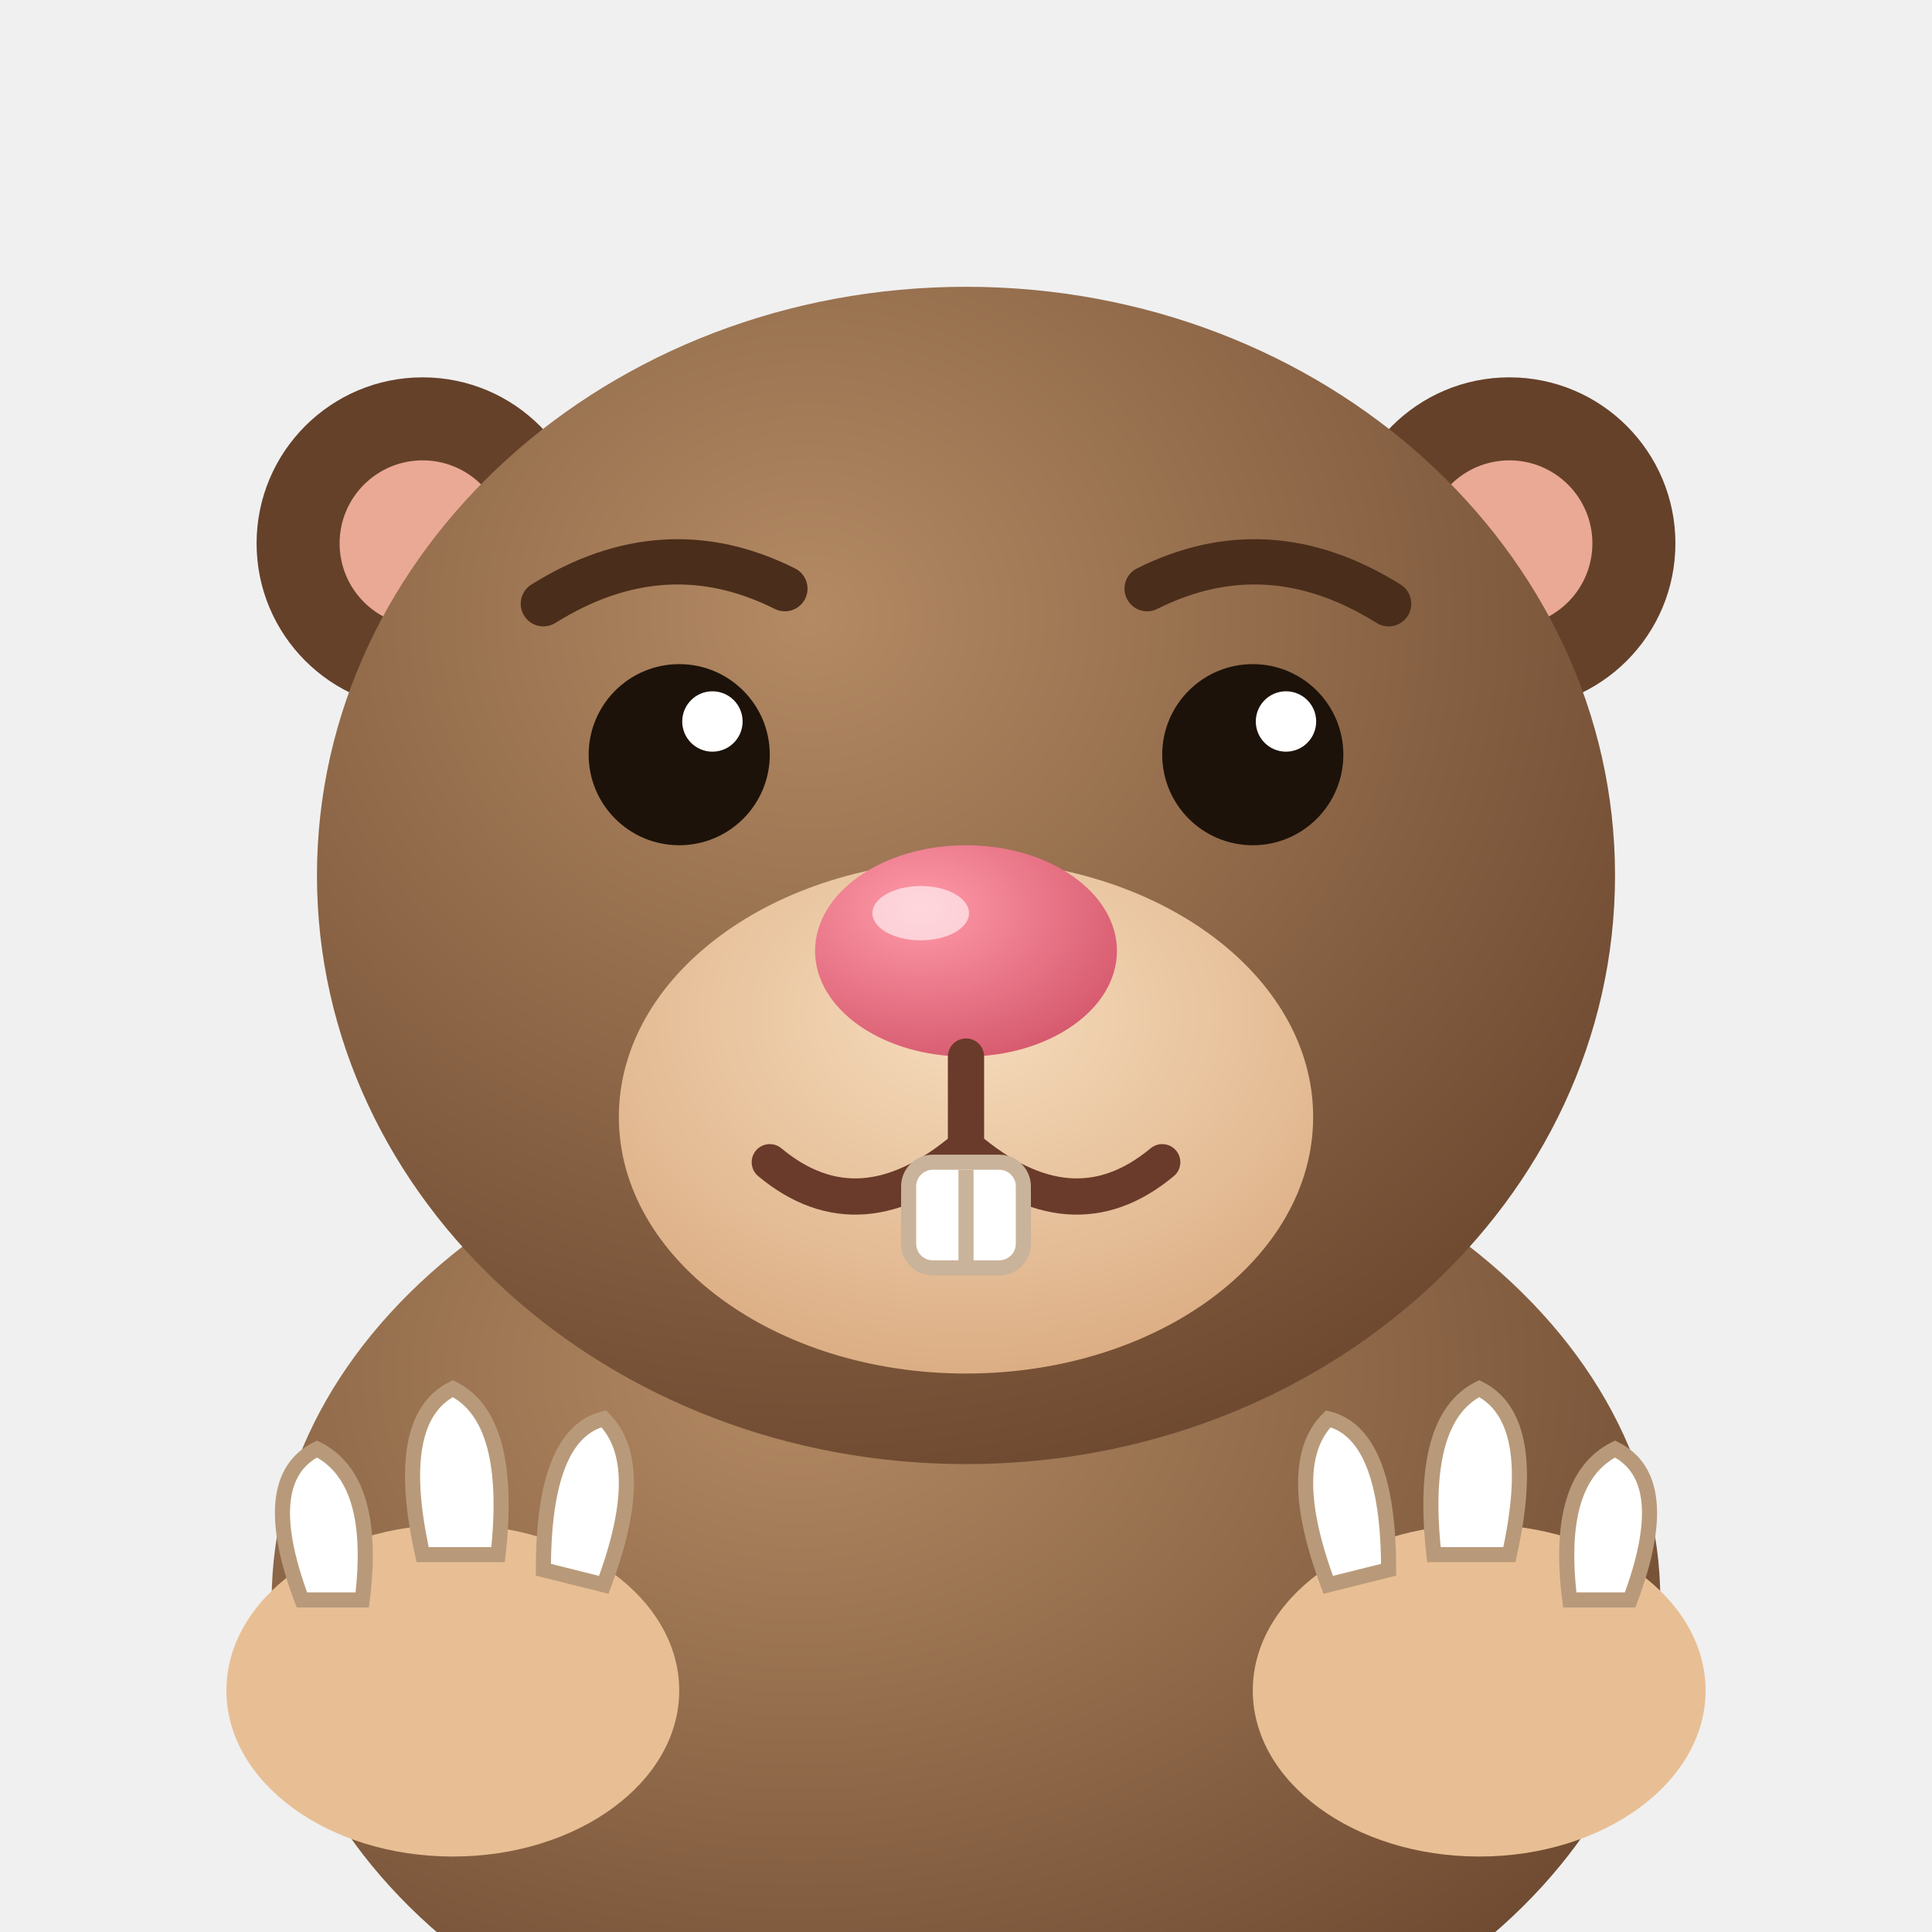
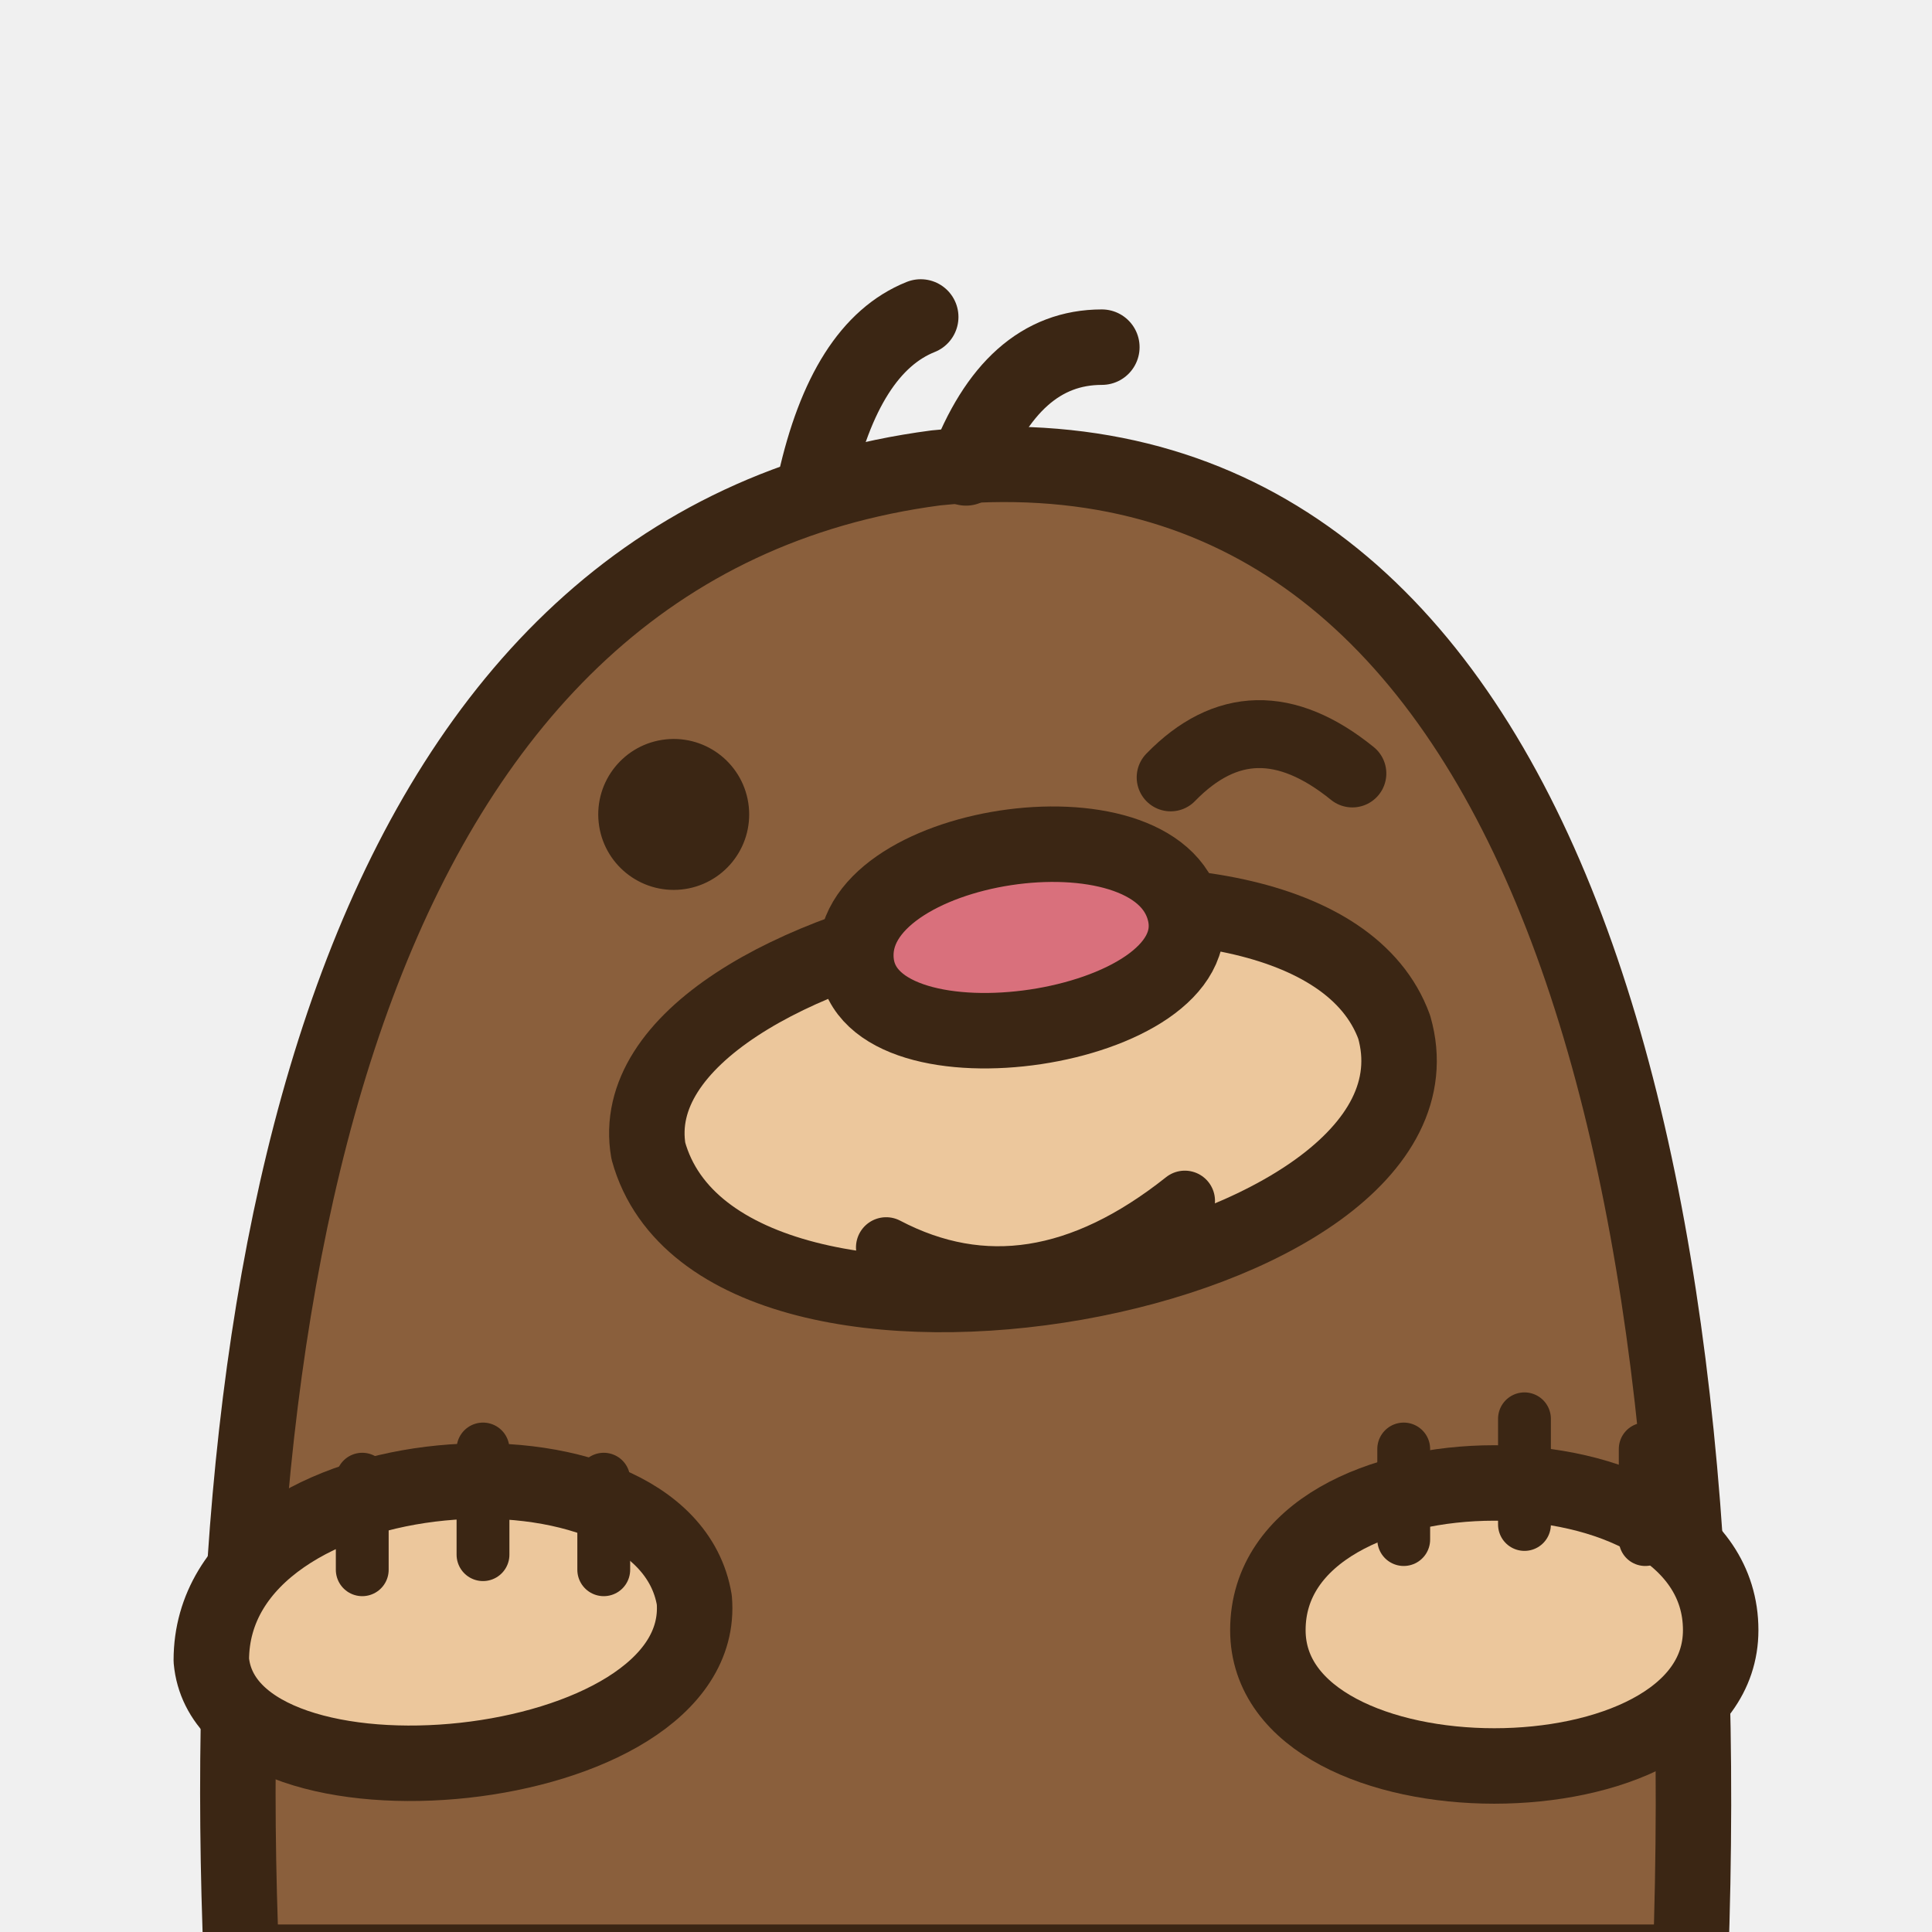
<svg xmlns="http://www.w3.org/2000/svg" viewBox="0 0 128 128">
-   <defs>
-     <radialGradient id="fur" cx="38%" cy="28%" r="85%">
-       <stop offset="0" stop-color="#b38a63" />
-       <stop offset="1" stop-color="#65412a" />
-     </radialGradient>
-     <radialGradient id="muz" cx="50%" cy="30%" r="80%">
-       <stop offset="0" stop-color="#f6dcbc" />
-       <stop offset="1" stop-color="#d8a77c" />
-     </radialGradient>
-     <radialGradient id="nose" cx="35%" cy="30%" r="80%">
-       <stop offset="0" stop-color="#ff9aa8" />
-       <stop offset="1" stop-color="#d4566b" />
-     </radialGradient>
-   </defs>
-   <ellipse cx="64" cy="106" rx="46" ry="34" fill="url(#fur)" />
-   <circle cx="28" cy="36" r="11" fill="#65412a" />
-   <circle cx="28" cy="36" r="5.5" fill="#eaa994" />
-   <circle cx="100" cy="36" r="11" fill="#65412a" />
-   <circle cx="100" cy="36" r="5.5" fill="#eaa994" />
-   <ellipse cx="64" cy="58" rx="43" ry="39" fill="url(#fur)" />
-   <ellipse cx="64" cy="74" rx="23" ry="17" fill="url(#muz)" />
-   <ellipse cx="64" cy="63" rx="10" ry="7" fill="url(#nose)" />
-   <ellipse cx="61" cy="60.5" rx="3.2" ry="1.8" fill="#fff" opacity=".6" />
-   <path d="M64 70 V76 M64 76 Q57 82 51 77 M64 76 Q71 82 77 77" fill="none" stroke="#6a3a2a" stroke-width="2.4" stroke-linecap="round" />
-   <rect x="60.2" y="77" width="7.6" height="7" rx="1.6" fill="#fff" stroke="#c9b39a" stroke-width="1" />
-   <line x1="64" y1="77.5" x2="64" y2="84" stroke="#c9b39a" stroke-width="1" />
-   <circle cx="45" cy="50" r="6" fill="#1c1209" />
-   <circle cx="83" cy="50" r="6" fill="#1c1209" />
-   <circle cx="47.2" cy="47.8" r="2" fill="#fff" />
-   <circle cx="85.2" cy="47.8" r="2" fill="#fff" />
-   <path d="M36 40 Q44 35 52 39 M76 39 Q84 35 92 40" fill="none" stroke="#4a2d1a" stroke-width="3" stroke-linecap="round" />
-   <ellipse cx="30" cy="112" rx="15" ry="11" fill="#e8bf94" />
-   <ellipse cx="98" cy="112" rx="15" ry="11" fill="#e8bf94" />
-   <g fill="#fff" stroke="#b89a7a" stroke-width="1">
-     <path d="M20 106 q-3 -8 1 -10 q4 2 3 10z" />
-     <path d="M28 103 q-2 -9 2 -11 q4 2 3 11z" />
-     <path d="M36 104 q0 -9 4 -10 q3 3 0 11z" />
-     <path d="M108 106 q3 -8 -1 -10 q-4 2 -3 10z" />
-     <path d="M100 103 q2 -9 -2 -11 q-4 2 -3 11z" />
-     <path d="M92 104 q0 -9 -4 -10 q-3 3 0 11z" />
+   <g stroke="#3b2614" stroke-width="5" stroke-linejoin="round" stroke-linecap="round">
+     <path d="M16 130 C14 82 24 36 62 31 C101 27 114 74 112 130 Z" fill="#8a5f3c" />
+     <path d="M54 32 q2 -9 7 -11 M64 31 q3 -8 9 -8" fill="none" />
+     <g transform="rotate(-6 64 66)">
+       <path d="M42 74 C41 59 88 55 92 71 C95 88 45 92 42 74 Z" fill="#ecc79c" />
+       <path d="M57 63 C57 55 78 54 79 62 C80 70 57 71 57 63 Z" fill="#d9707c" />
+       <path d="M57 82 q9 6 20 -1" fill="none" stroke-width="4" />
+       <circle cx="46" cy="52" r="4" fill="#3b2614" stroke-width="2" />
+       <path d="M79 53 q6 -5 12 1" fill="none" stroke-width="4.5" />
+     </g>
+     <path d="M14 110 C14 96 44 94 46 106 C47 118 15 121 14 110 Z" fill="#ecc79c" />
+     <path d="M84 108 C84 95 114 95 114 108 C114 120 84 120 84 108 Z" fill="#ecc79c" />
+     <path d="M24 104 v-6 M32 103 v-7 M40 104 v-6 M93 102 v-6 M101 101 v-7 M109 102 v-6" fill="none" stroke-width="3.5" />
  </g>
</svg>
